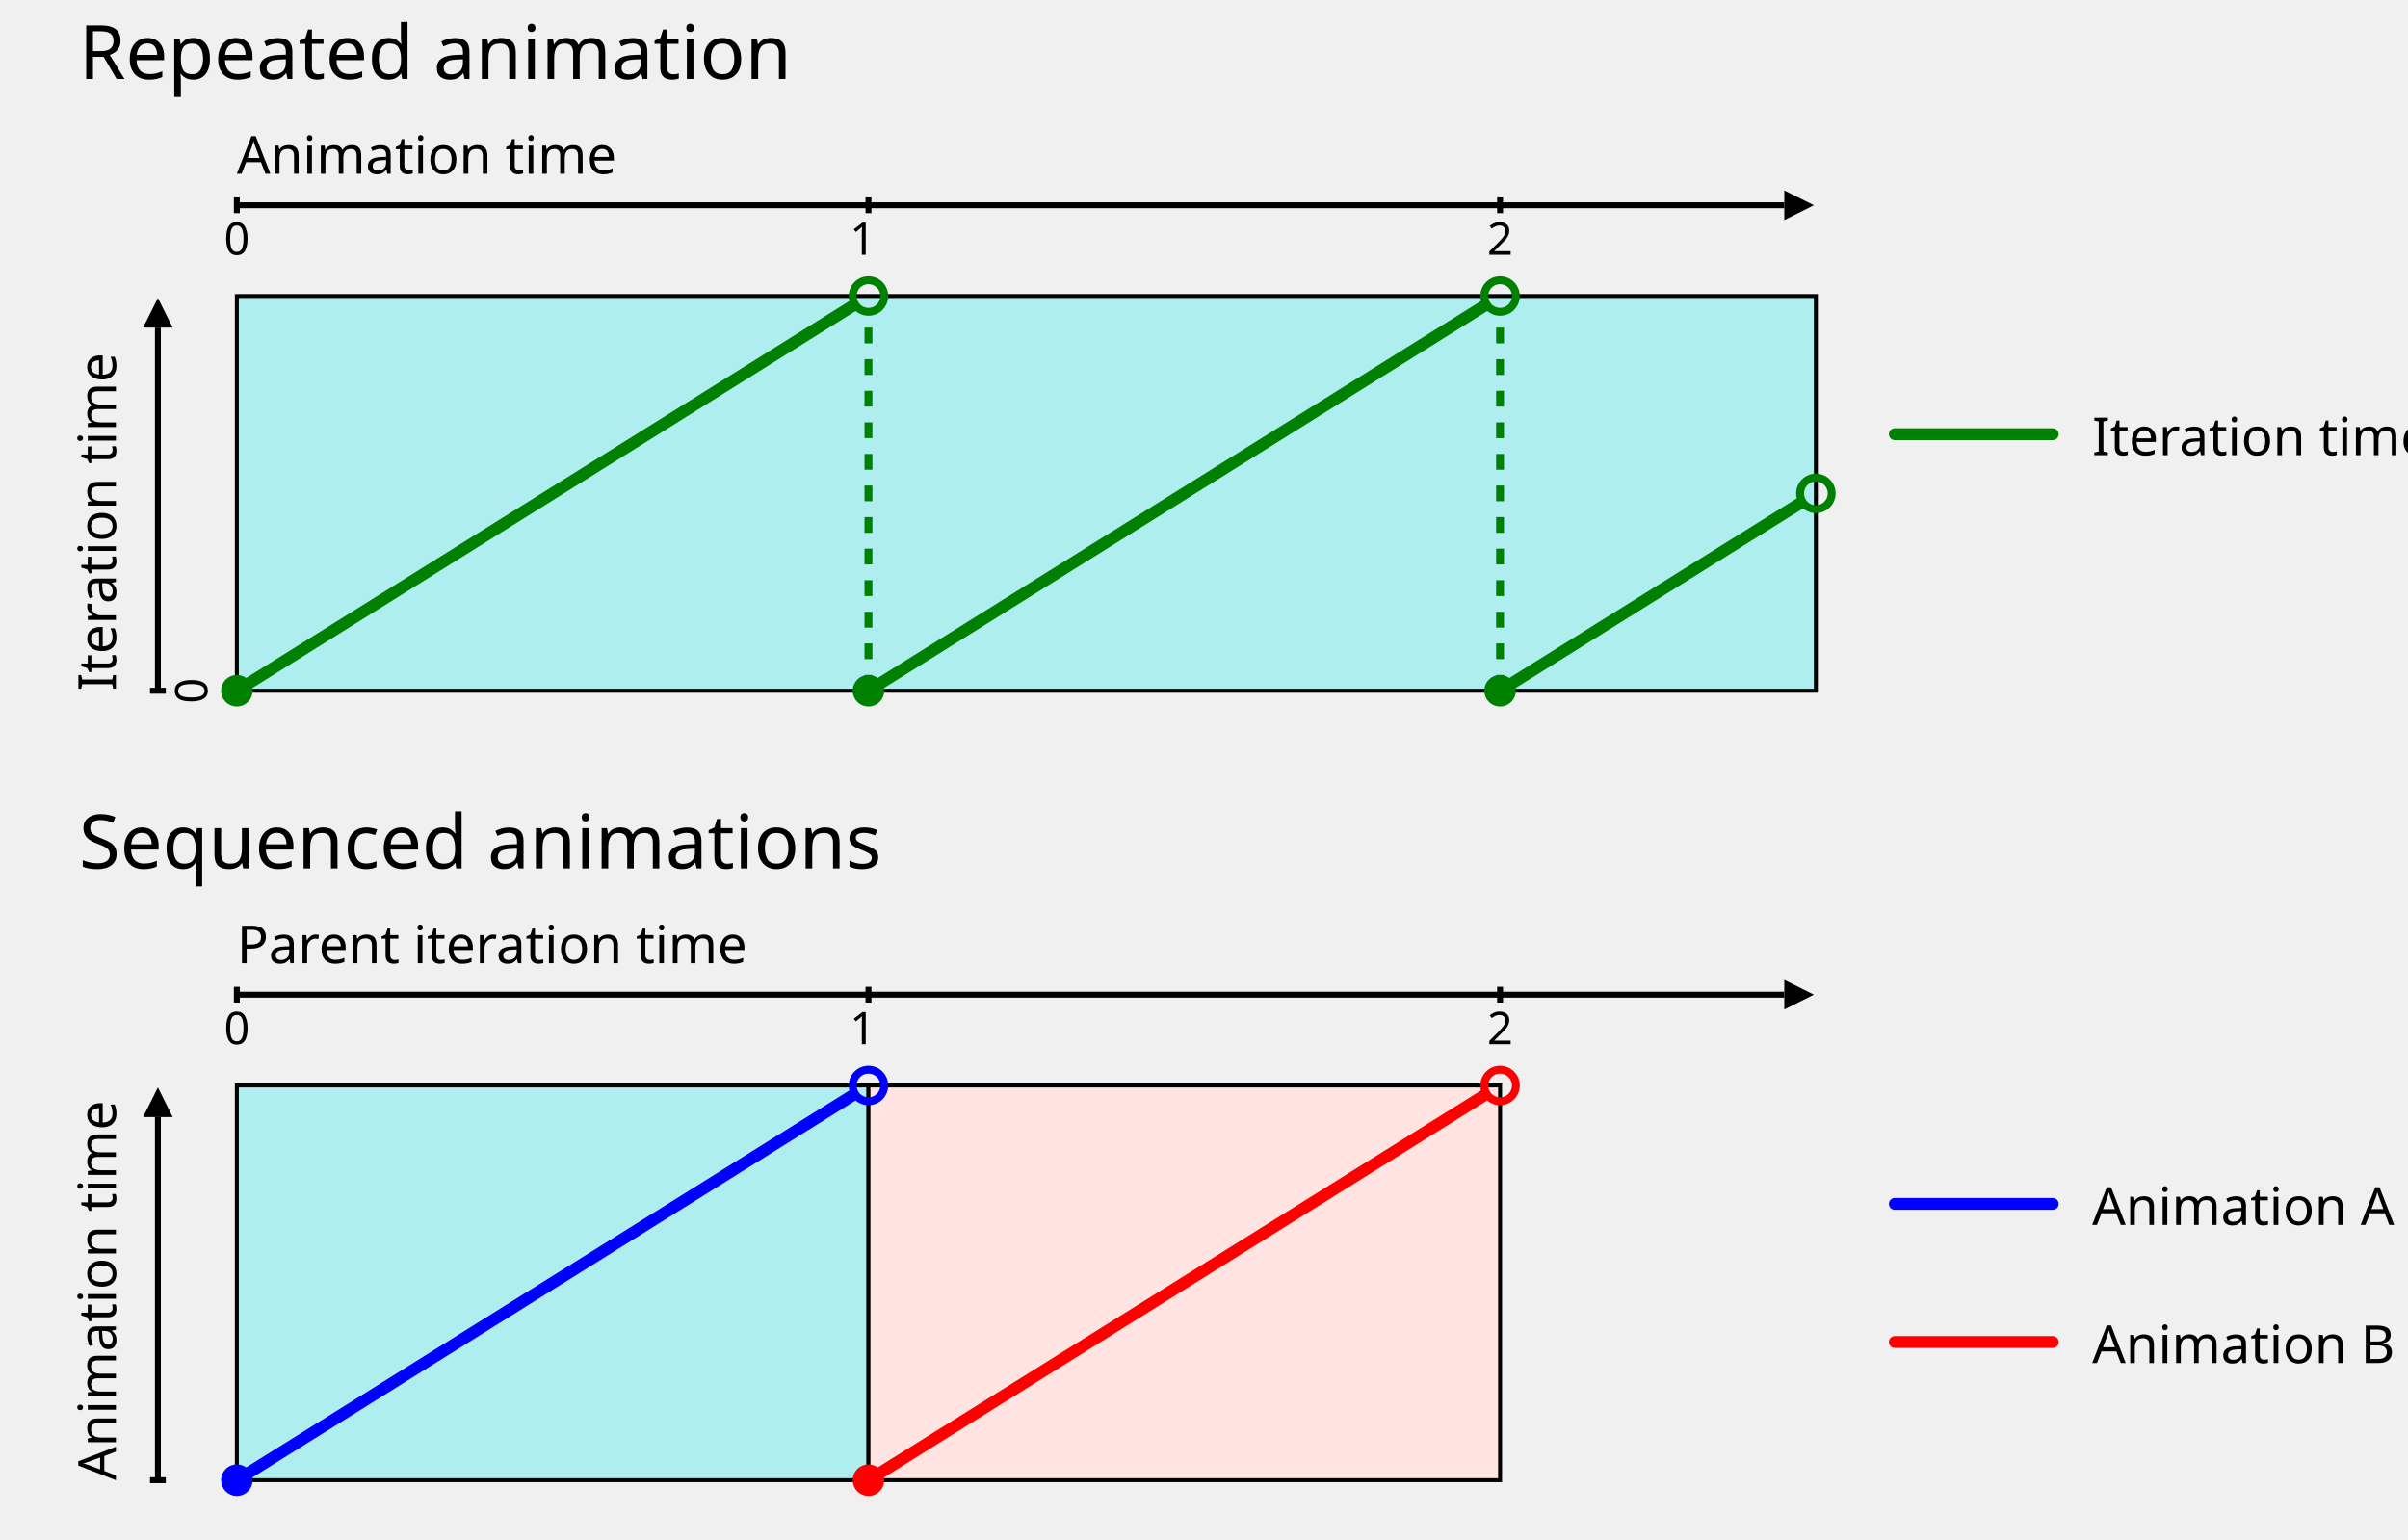
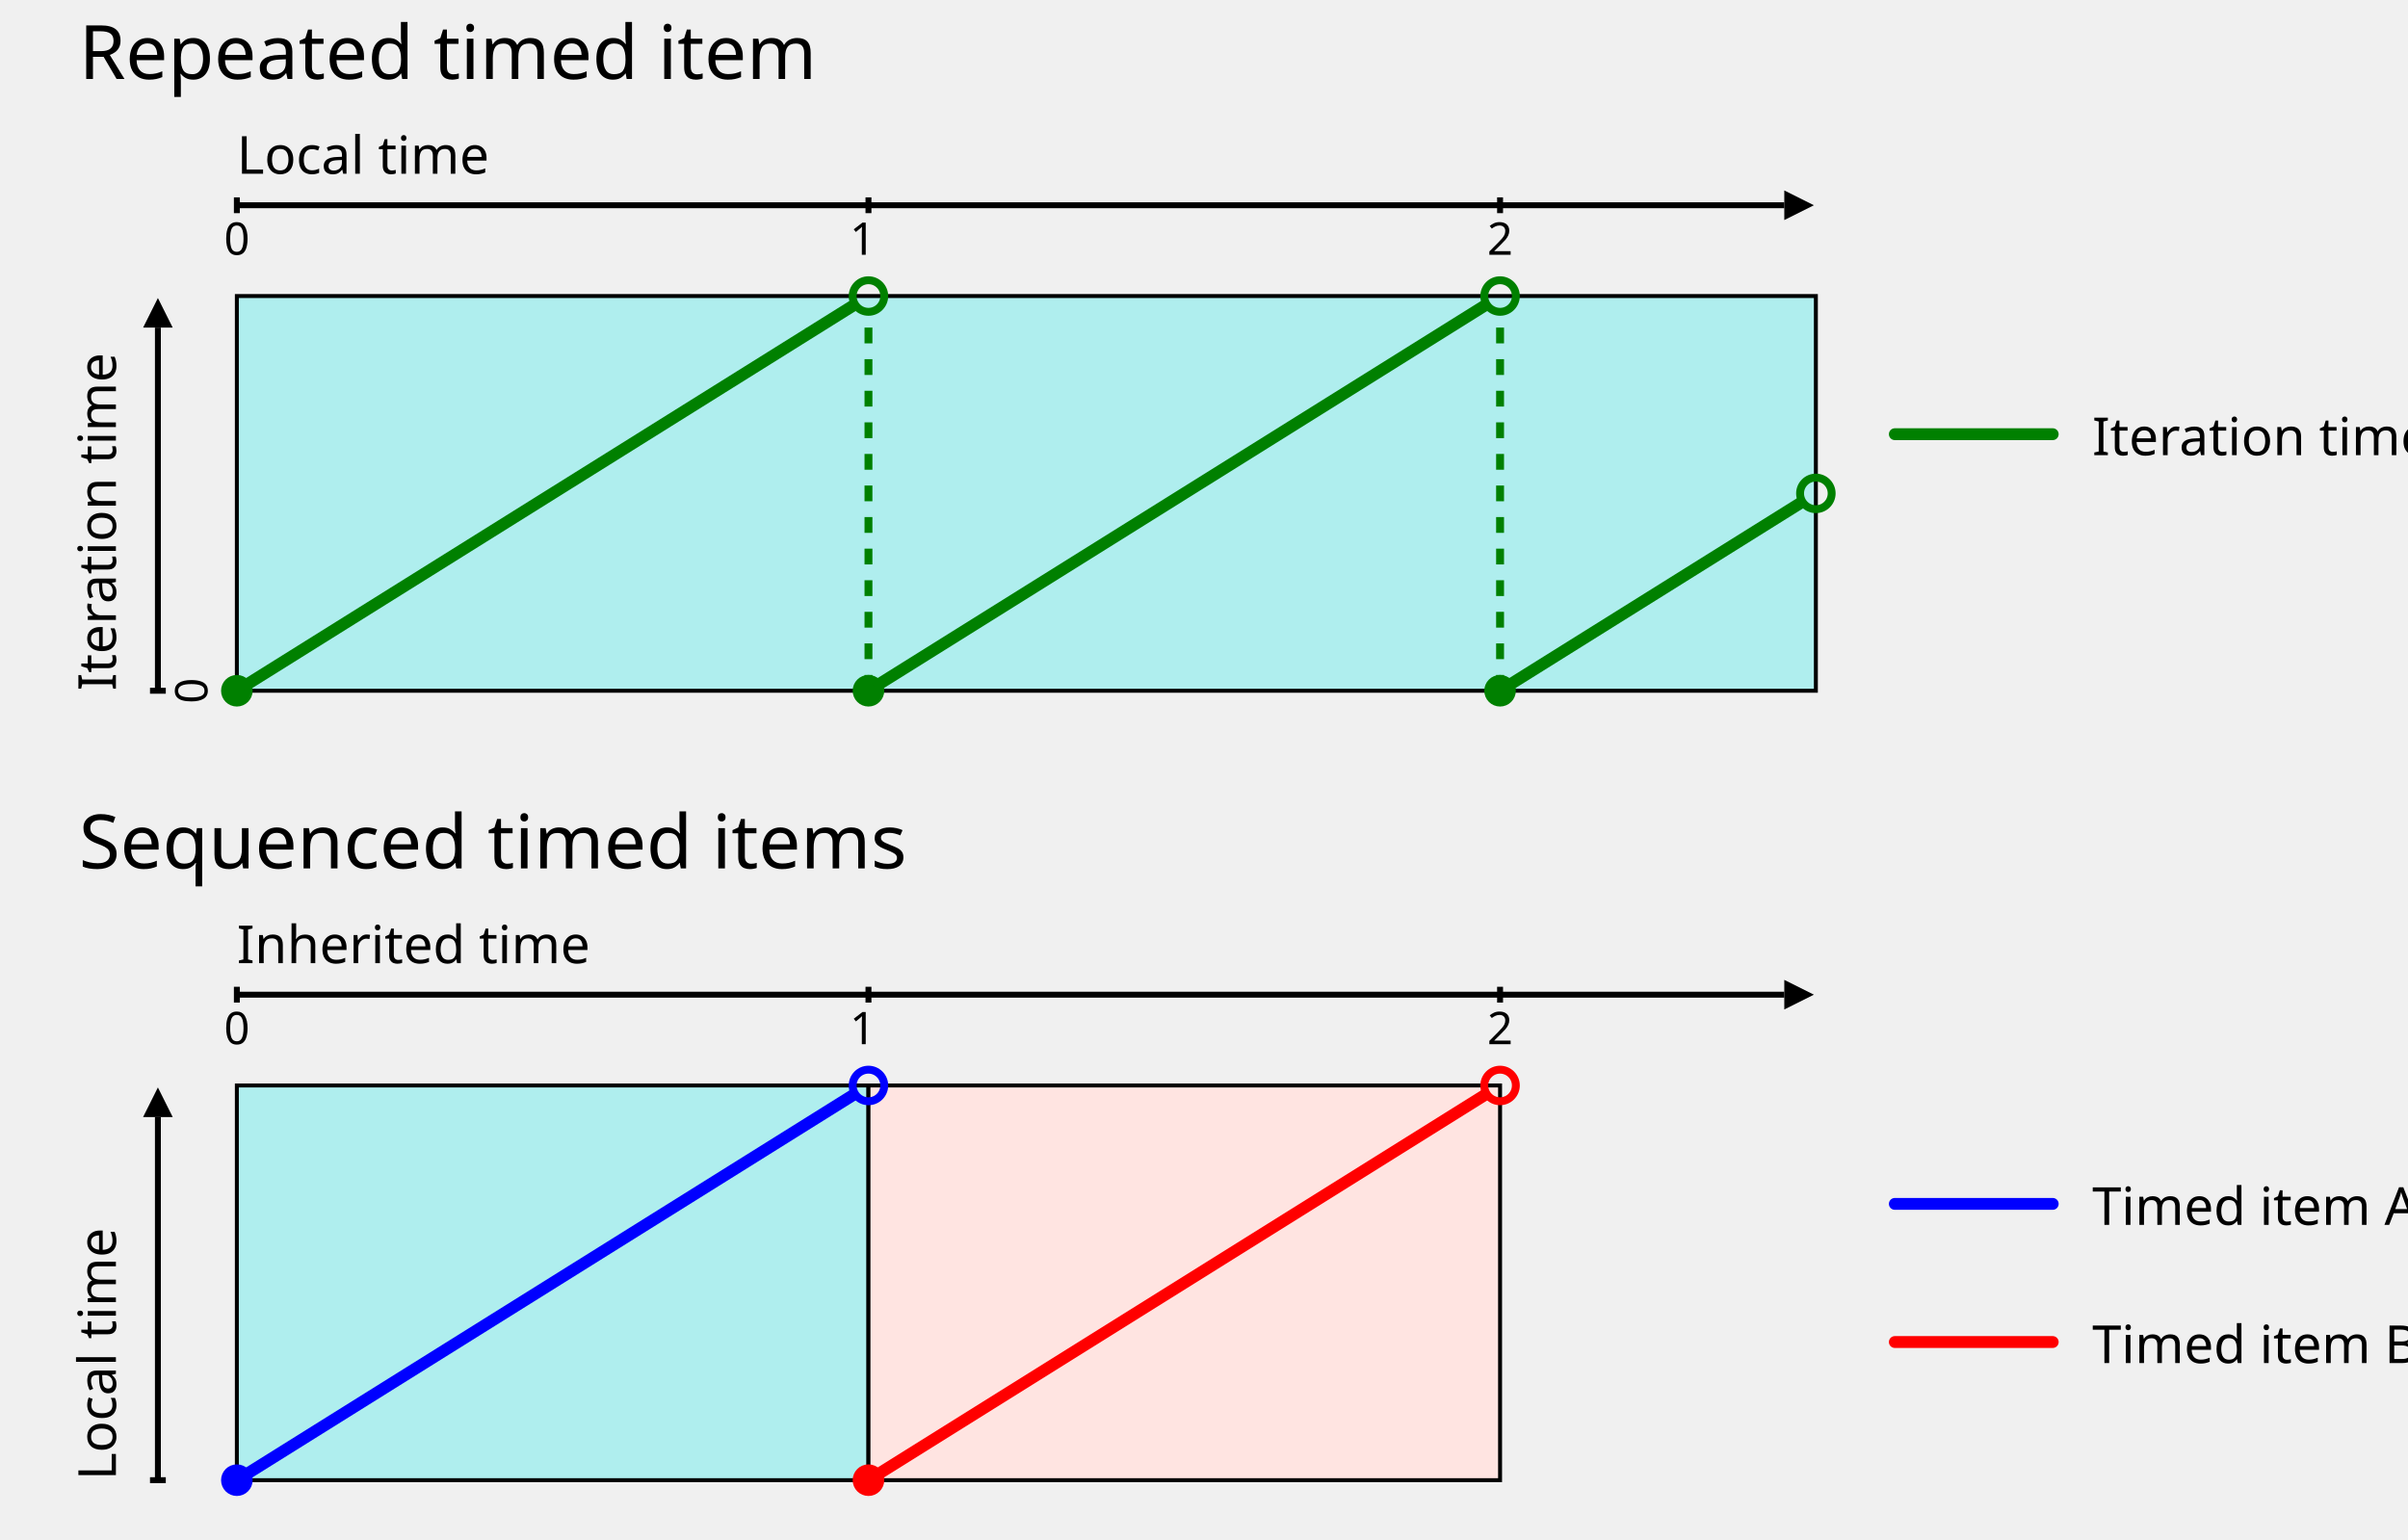
<svg xmlns="http://www.w3.org/2000/svg" width="100%" height="100%" viewBox="0 0 610 390">
  <defs>
    <style type="text/css">
    svg {
      font-size: 19px;
      font-family: sans-serif;
    }

    /*
     * Line work
     */
    .line, .arrowLine, .dottedArrow, .doubleArrowLine {
      stroke: black;
      stroke-width: 1.5;
      fill: none;
    }
    .arrowLine, .dottedArrow {
      marker-end: url(#arrow);
    }
    .dottedArrow {
      stroke-dasharray: 4 4;
      stroke-width: 2;
    }
    .doubleArrowLine {
      marker-start: url(#reverseArrow);
      marker-end: url(#arrow);
    }
    .bracket {
      stroke: black;
      stroke-width: 1.5;
      fill: none;
    }

    /*
     * Animation spans
     */
-     .animSpan  {
+     .activeSpan  {
      fill: paleturquoise;
      stroke: black;
-     }
-     .animRepeatBoundary {
-       stroke: green;
-       stroke-width: 2;
-       stroke-dasharray: 4 4;
    }
    .animationA  {
      fill: paleturquoise;
      stroke: black;
    }
    .animationB  {
      fill: mistyrose;
      stroke: black;
    }

    /*
     * Text labels
     */
    .timelineLabel {
      font-size: 0.7em;
    }
    .timelineTick {
      font-size: 0.6em;
      text-anchor: middle;
    }
    .legendText {
      font-size: 0.7em;
    }

    /*
     * Time values
     */
    .iterationTime, .animationATime, .animationBTime, .iterationTimeDotted {
      stroke-width: 3;
      fill: none;
      stroke-linecap: round;
      stroke-linejoin: round;
    }
    .iterationTimeDotted {
      stroke-width: 2;
      stroke-dasharray: 4 4;
      stroke-linecap: butt;
    }
    .iterationTimeExcludedPoint,
    .animationAExcludedPoint,
    .animationBExcludedPoint {
      fill: none;
      stroke-width: 2;
    }
    .iterationTimeIncludedPoint,
    .animationAIncludedPoint,
    .animationBIncludedPoint {
      stroke-width: 2;
    }
    .iterationTime, .iterationTimeExcludedPoint, .iterationTimeIncludedPoint,
    .iterationTimeDotted {
      stroke: green;
    }
    .iterationTimeIncludedPoint {
      fill: green;
    }
    .animationATime,
    .animationAExcludedPoint,
    .animationAIncludedPoint {
      stroke: blue;
    }
    .animationAIncludedPoint {
      fill: blue;
    }
    .animationBTime,
    .animationBExcludedPoint,
    .animationBIncludedPoint {
      stroke: red;
    }
    .animationBIncludedPoint {
      fill: red;
    }
    </style>
    <style type="text/css">
      .blackArrowHead {
        fill: black;
        stroke: none;
      }
    </style>
    <marker id="arrow" viewBox="0 -5 10 10" orient="auto" markerWidth="5" markerHeight="5">
      <path d="M0-5l10 5l-10 5z" class="blackArrowHead" />
    </marker>
  </defs>
  <g transform="translate(20 20)">
-     <text>Repeated animation</text>
+     <text>Repeated timed item</text>
    <g transform="translate(40 0)">
      <g transform="translate(0 32)">
        <path d="M0 0h392" class="arrowLine" />
        <path d="M0-2v4m160-4v4m160-4v4" class="line" />
-         <text y="-0.6em" class="timelineLabel">Animation time</text>
+         <text y="-0.6em" class="timelineLabel">Local time</text>
        <text y="1.1em" class="timelineTick">
          0<tspan x="160">1</tspan>
          <tspan x="320">2</tspan>
        </text>
      </g>
      <g transform="translate(-20 155)">
        <path d="M0 0v-92" class="arrowLine" />
        <path d="M-2 0h4" class="line" />
        <text y="-0.8em" transform="rotate(-90)" class="timelineLabel">
          Iteration time</text>
        <text y="1.1em" transform="rotate(-90)" class="timelineTick">0</text>
      </g>
      <g transform="translate(0 55)">
-         <rect width="400" height="100" class="animSpan" />
+         <rect width="400" height="100" class="activeSpan" />
      </g>
      <g transform="translate(0 155)">
        <g mask="url(#excludedEndPoints)">
          <path d="M0 0l160-100m0 100l160-100m0 100l80-50" class="iterationTime" />
          <path d="M160-100v100m160-100v100" class="iterationTimeDotted" />
        </g>
        <circle r="3" class="iterationTimeIncludedPoint" />
        <circle cx="160" cy="-100" r="4" class="iterationTimeExcludedPoint" />
        <circle cx="160" r="3" class="iterationTimeIncludedPoint" />
        <circle cx="320" cy="-100" r="4" class="iterationTimeExcludedPoint" />
        <circle cx="320" r="3" class="iterationTimeIncludedPoint" />
        <circle cx="400" cy="-50" r="4" class="iterationTimeExcludedPoint" />
        <mask id="excludedEndPoints">
          <rect x="-10" y="-160" width="420" height="170" fill="white" />
          <circle cx="160" cy="-100" r="4" fill="black" stroke="none" />
          <circle cx="320" cy="-100" r="4" fill="black" stroke="none" />
          <circle cx="400" cy="-50" r="4" fill="black" stroke="none" />
        </mask>
      </g>
      <g transform="translate(420 90)">
        <path d="M0 0h40" class="iterationTime" />
        <text x="50px" y="0.4em" class="legendText">Iteration time</text>
      </g>
    </g>
  </g>
  <g transform="translate(20 220)">
-     <text>Sequenced animations</text>
+     <text>Sequenced timed items</text>
    <g transform="translate(40 0)">
      <g transform="translate(0 32)">
        <path d="M0 0h392" class="arrowLine" />
        <path d="M0-2v4m160-4v4m160-4v4" class="line" />
-         <text y="-0.6em" class="timelineLabel">Parent iteration time</text>
+         <text y="-0.6em" class="timelineLabel">Inherited time</text>
        <text y="1.1em" class="timelineTick">
          0<tspan x="160">1</tspan>
          <tspan x="320">2</tspan>
        </text>
      </g>
      <g transform="translate(-20 155)">
        <path d="M0 0v-92" class="arrowLine" />
        <path d="M-2 0h4" class="line" />
        <text y="-0.8em" transform="rotate(-90)" class="timelineLabel">
-           Animation time</text>
+           Local time</text>
      </g>
      <g transform="translate(0 55)">
        <rect width="160" height="100" class="animationA" />
        <rect x="160" width="160" height="100" class="animationB" />
      </g>
      <g transform="translate(0 155)">
        <path d="M0 0l160-100" class="animationATime" mask="url(#excludedEndPoints)" />
        <path d="M160 0l160-100" class="animationBTime" mask="url(#excludedEndPoints)" />
        <circle r="3" class="animationAIncludedPoint" />
        <circle cx="160" cy="-100" r="4" class="animationAExcludedPoint" />
        <circle cx="160" r="3" class="animationBIncludedPoint" />
        <circle cx="320" cy="-100" r="4" class="animationBExcludedPoint" />
      </g>
      <g transform="translate(420 85)">
        <path d="M0 0h40" class="animationATime" />
-         <text x="50px" y="0.4em" class="legendText">Animation A</text>
+         <text x="50px" y="0.4em" class="legendText">Timed item A</text>
        <g transform="translate(0 35)">
          <path d="M0 0h40" class="animationBTime" />
-           <text x="50px" y="0.4em" class="legendText">Animation B</text>
+           <text x="50px" y="0.4em" class="legendText">Timed item B</text>
        </g>
      </g>
    </g>
  </g>
</svg>
